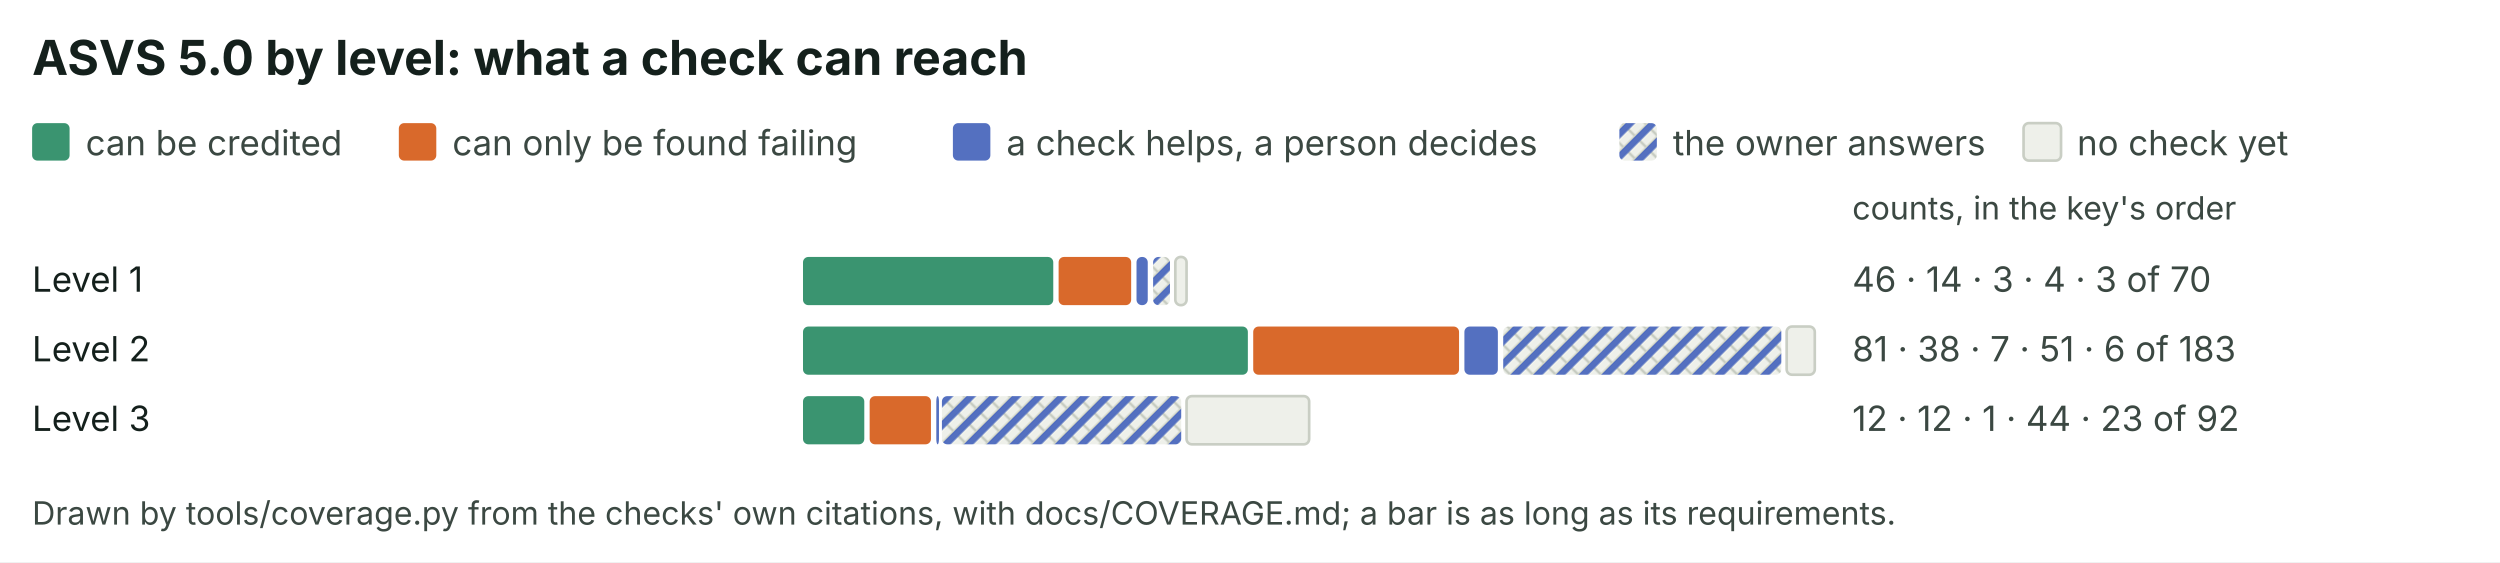
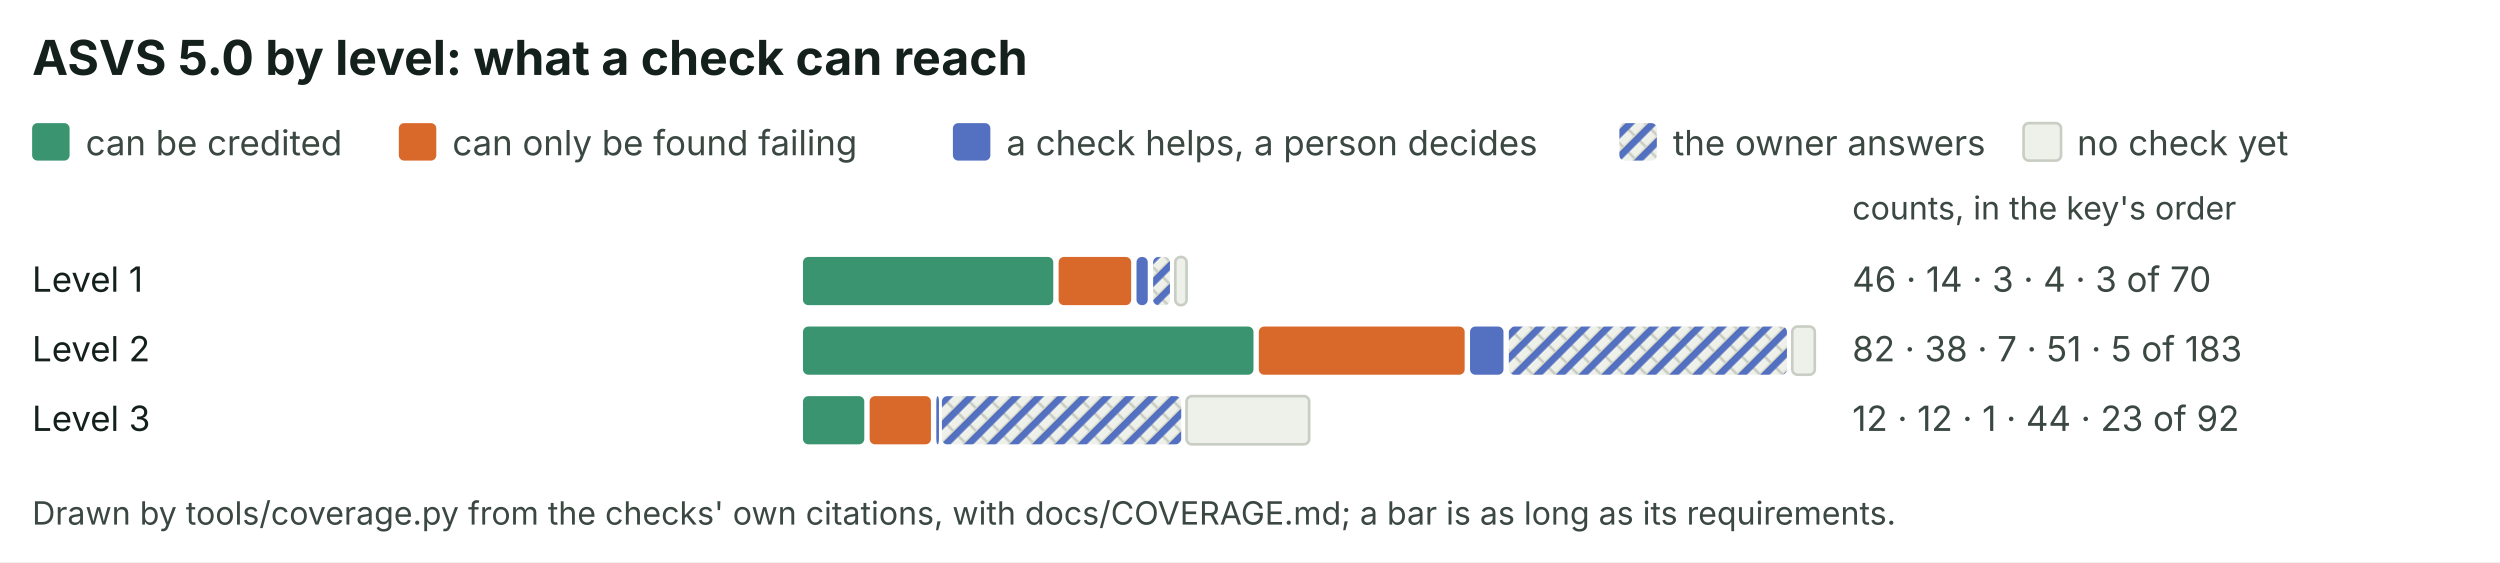
<svg xmlns="http://www.w3.org/2000/svg" viewBox="0 0 934 210" width="934" height="210" role="img" aria-labelledby="t d" font-family="Atkinson Hyperlegible, -apple-system, Segoe UI, sans-serif">
  <style>.bg{fill:#FFFFFF}.ink{fill:#14201C}.soft{fill:#3B4842}.none{fill:#EEF0EA;stroke:#C9CEC4}@media (prefers-color-scheme: dark){.bg{fill:#14201C}.ink{fill:#F3F4EF}.soft{fill:#C9CEC4}.none{fill:#182A23;stroke:#3B4842}}</style>
  <defs>
    <pattern id="owner" width="6" height="6" patternUnits="userSpaceOnUse" patternTransform="rotate(45)">
      <rect class="none" width="6" height="6" />
      <rect width="2.5" height="6" fill="#5470C0" />
    </pattern>
  </defs>
  <rect class="bg" width="934" height="210" />
  <text class="ink" x="12" y="28" font-size="18" font-weight="700">ASVS 5.0 by level: what a check can reach</text>
  <rect fill="#3A9470" x="12" y="46" width="14" height="14" rx="2" />
  <text class="soft" x="32" y="58" font-size="13">can be credited</text>
  <rect fill="#D9692B" x="149" y="46" width="14" height="14" rx="2" />
  <text class="soft" x="169" y="58" font-size="13">can only be found failing</text>
  <rect fill="#5470C0" x="356" y="46" width="14" height="14" rx="2" />
  <text class="soft" x="376" y="58" font-size="13">a check helps, a person decides</text>
  <rect fill="url(#owner)" x="605" y="46" width="14" height="14" rx="2" />
  <text class="soft" x="625" y="58" font-size="13">the owner answers</text>
  <rect class="none" x="756" y="46" width="14" height="14" rx="2" />
  <text class="soft" x="776" y="58" font-size="13">no check yet</text>
  <text class="soft" x="692" y="82" font-size="12">counts, in the key's order</text>
  <text class="ink" x="12" y="109" font-size="13">Level 1</text>
  <rect fill="#3A9470" x="300.0" y="96" width="93.5" height="18" rx="2" />
  <rect fill="#D9692B" x="395.5" y="96" width="27.1" height="18" rx="2" />
  <rect fill="#5470C0" x="424.6" y="96" width="4.2" height="18" rx="2" />
  <rect fill="url(#owner)" x="430.8" y="96" width="6.3" height="18" rx="2" />
  <rect class="none" x="439.1" y="96" width="4.2" height="18" rx="2" />
  <text class="soft" x="692" y="109" font-size="13">46 · 14 · 3 · 4 · 3  of 70</text>
  <text class="ink" x="12" y="135" font-size="13">Level 2</text>
-   <rect fill="#3A9470" x="300.0" y="122" width="166.2" height="18" rx="2" />
-   <rect fill="#D9692B" x="468.2" y="122" width="76.9" height="18" rx="2" />
-   <rect fill="#5470C0" x="547.1" y="122" width="12.5" height="18" rx="2" />
-   <rect fill="url(#owner)" x="561.6" y="122" width="103.9" height="18" rx="2" />
-   <rect class="none" x="667.5" y="122" width="10.5" height="18" rx="2" />
-   <text class="soft" x="692" y="135" font-size="13">81 · 38 · 7 · 51 · 6  of 183</text>
+   <rect fill="#3A9470" x="300.0" y="122" width="168.3" height="18" rx="2" />
+   <rect fill="#D9692B" x="470.3" y="122" width="76.9" height="18" rx="2" />
+   <rect fill="#5470C0" x="549.2" y="122" width="12.5" height="18" rx="2" />
+   <rect fill="url(#owner)" x="563.7" y="122" width="103.9" height="18" rx="2" />
+   <rect class="none" x="669.6" y="122" width="8.4" height="18" rx="2" />
+   <text class="soft" x="692" y="135" font-size="13">82 · 38 · 7 · 51 · 5  of 183</text>
  <text class="ink" x="12" y="161" font-size="13">Level 3</text>
  <rect fill="#3A9470" x="300.0" y="148" width="22.9" height="18" rx="2" />
  <rect fill="#D9692B" x="324.9" y="148" width="22.9" height="18" rx="2" />
  <rect fill="#5470C0" x="349.8" y="148" width="1.0" height="18" rx="2" />
  <rect fill="url(#owner)" x="351.9" y="148" width="89.4" height="18" rx="2" />
  <rect class="none" x="443.3" y="148" width="45.8" height="18" rx="2" />
  <text class="soft" x="692" y="161" font-size="13">12 · 12 · 1 · 44 · 23  of 92</text>
  <text class="soft" x="12" y="196" font-size="12">Drawn by tools/coverage.py from the checks' own citations, with docs/COVERAGE.md; a bar is as long as its requirements.</text>
</svg>
